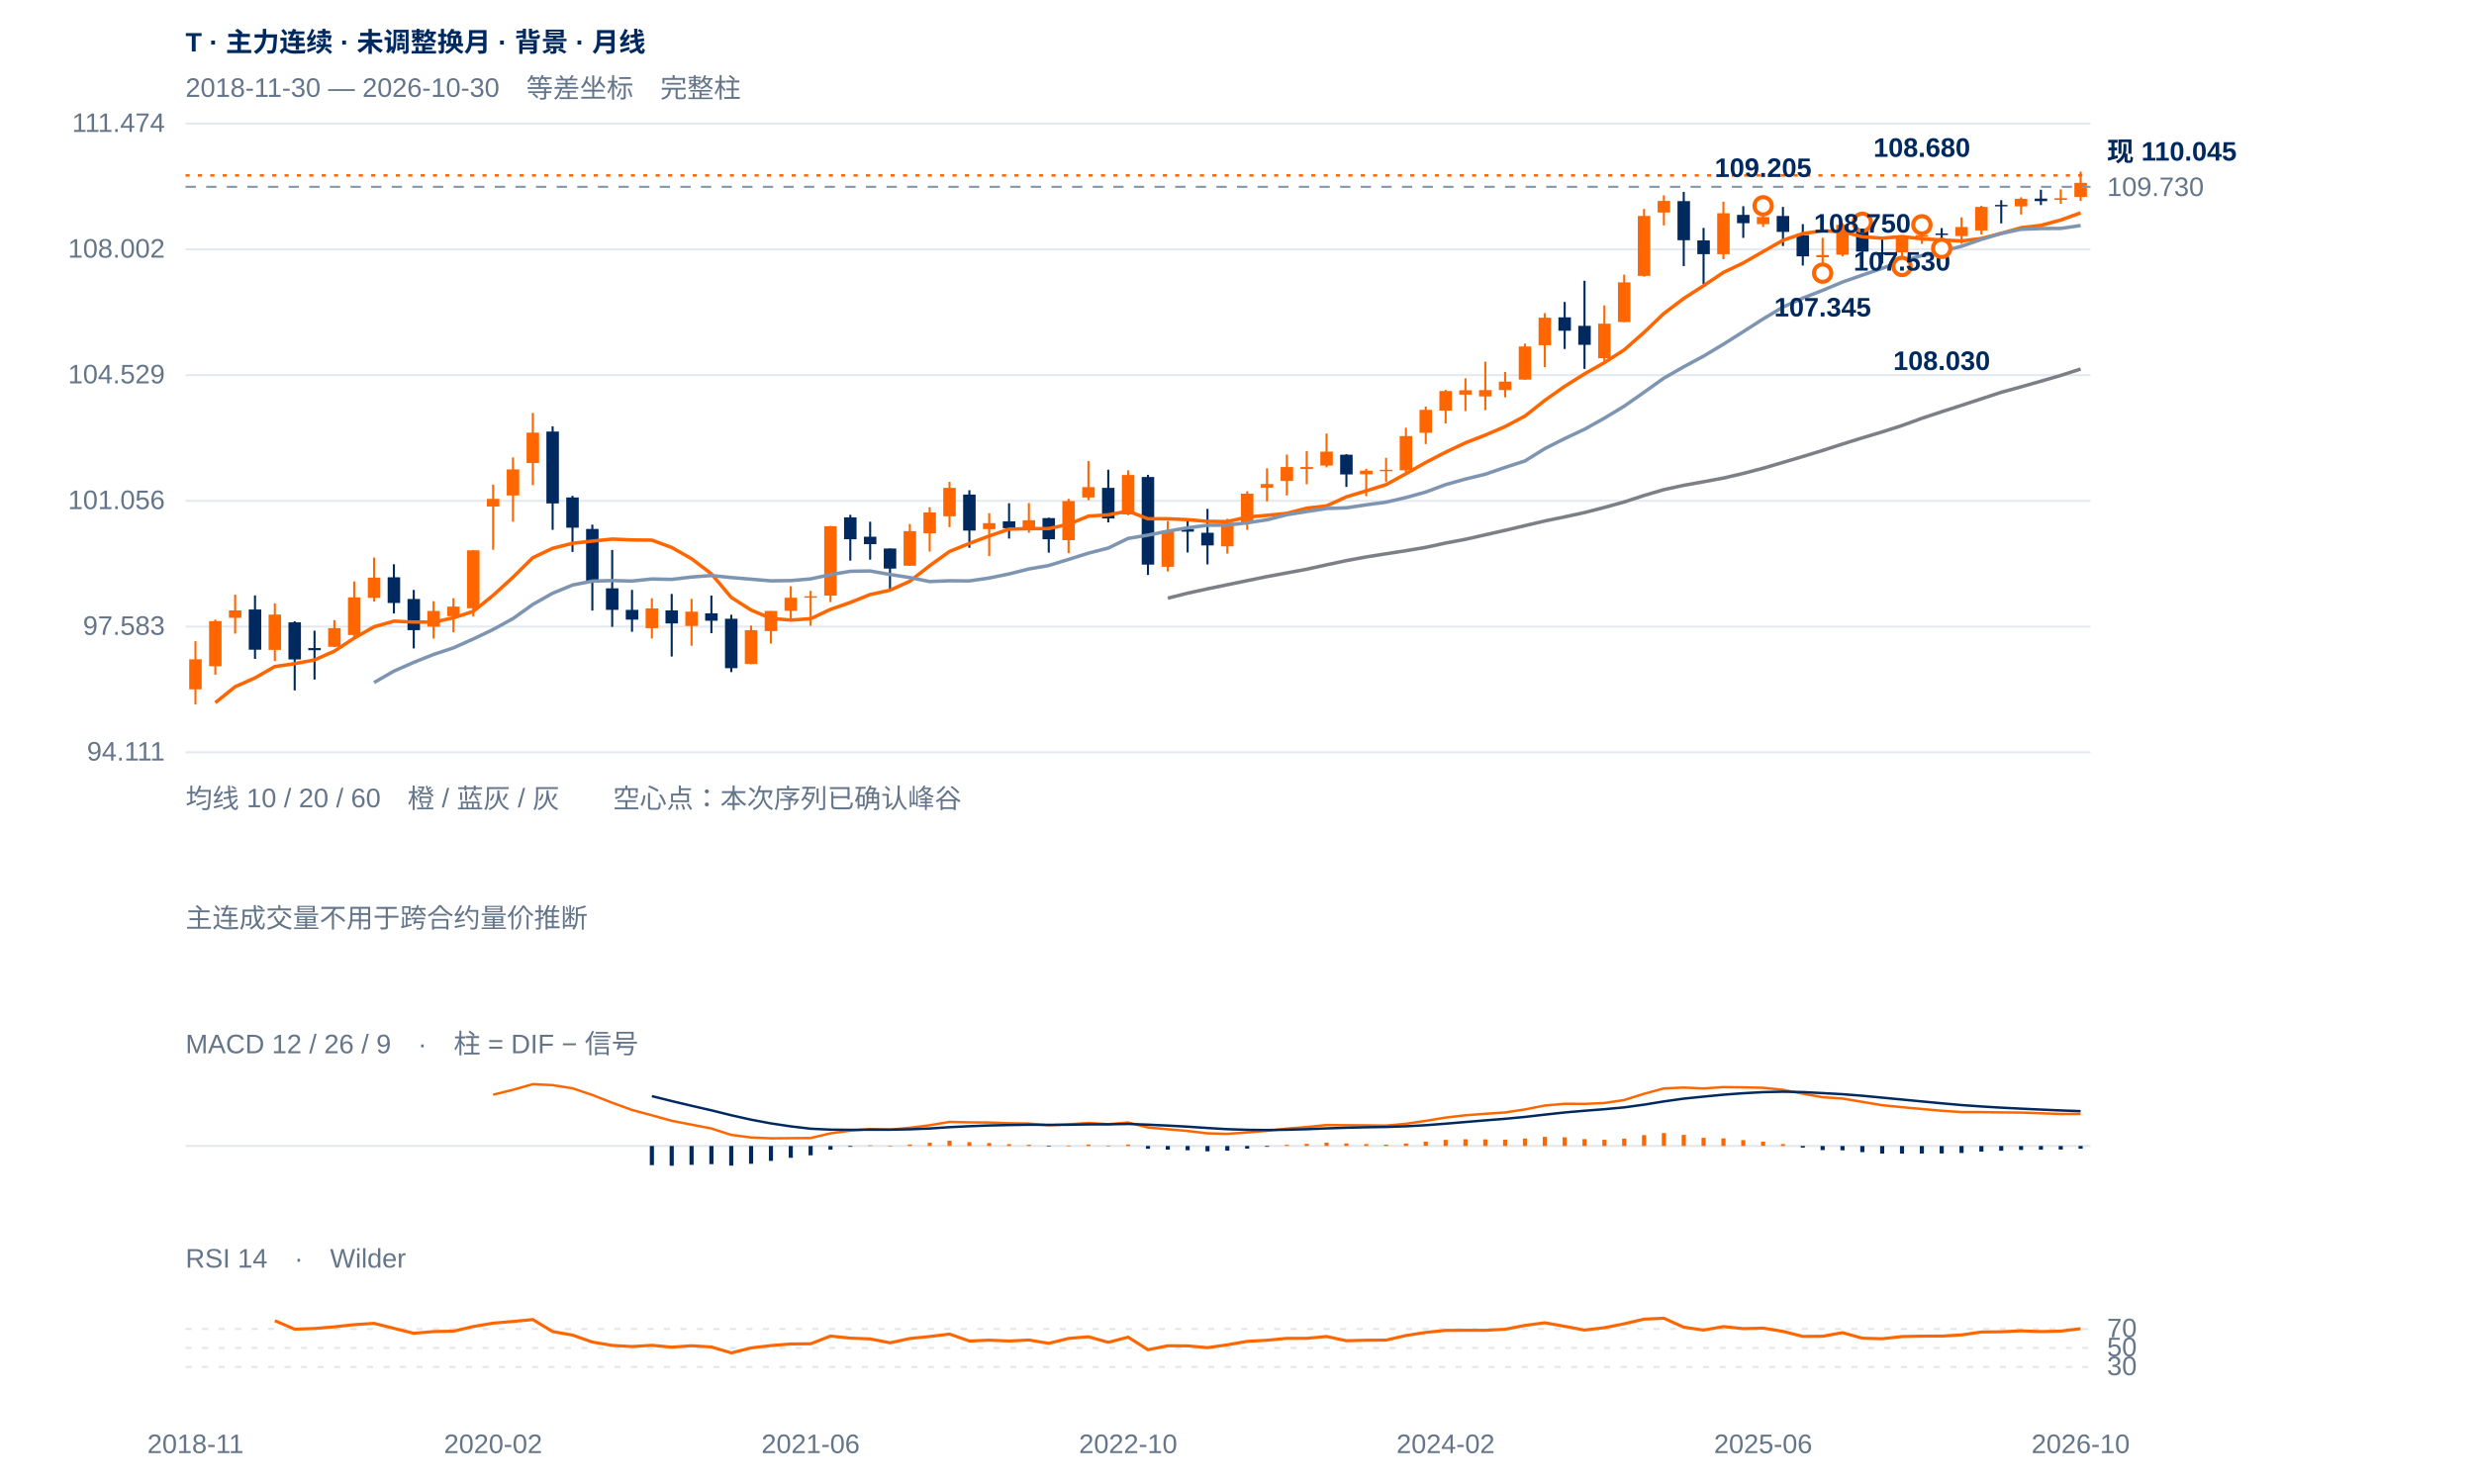
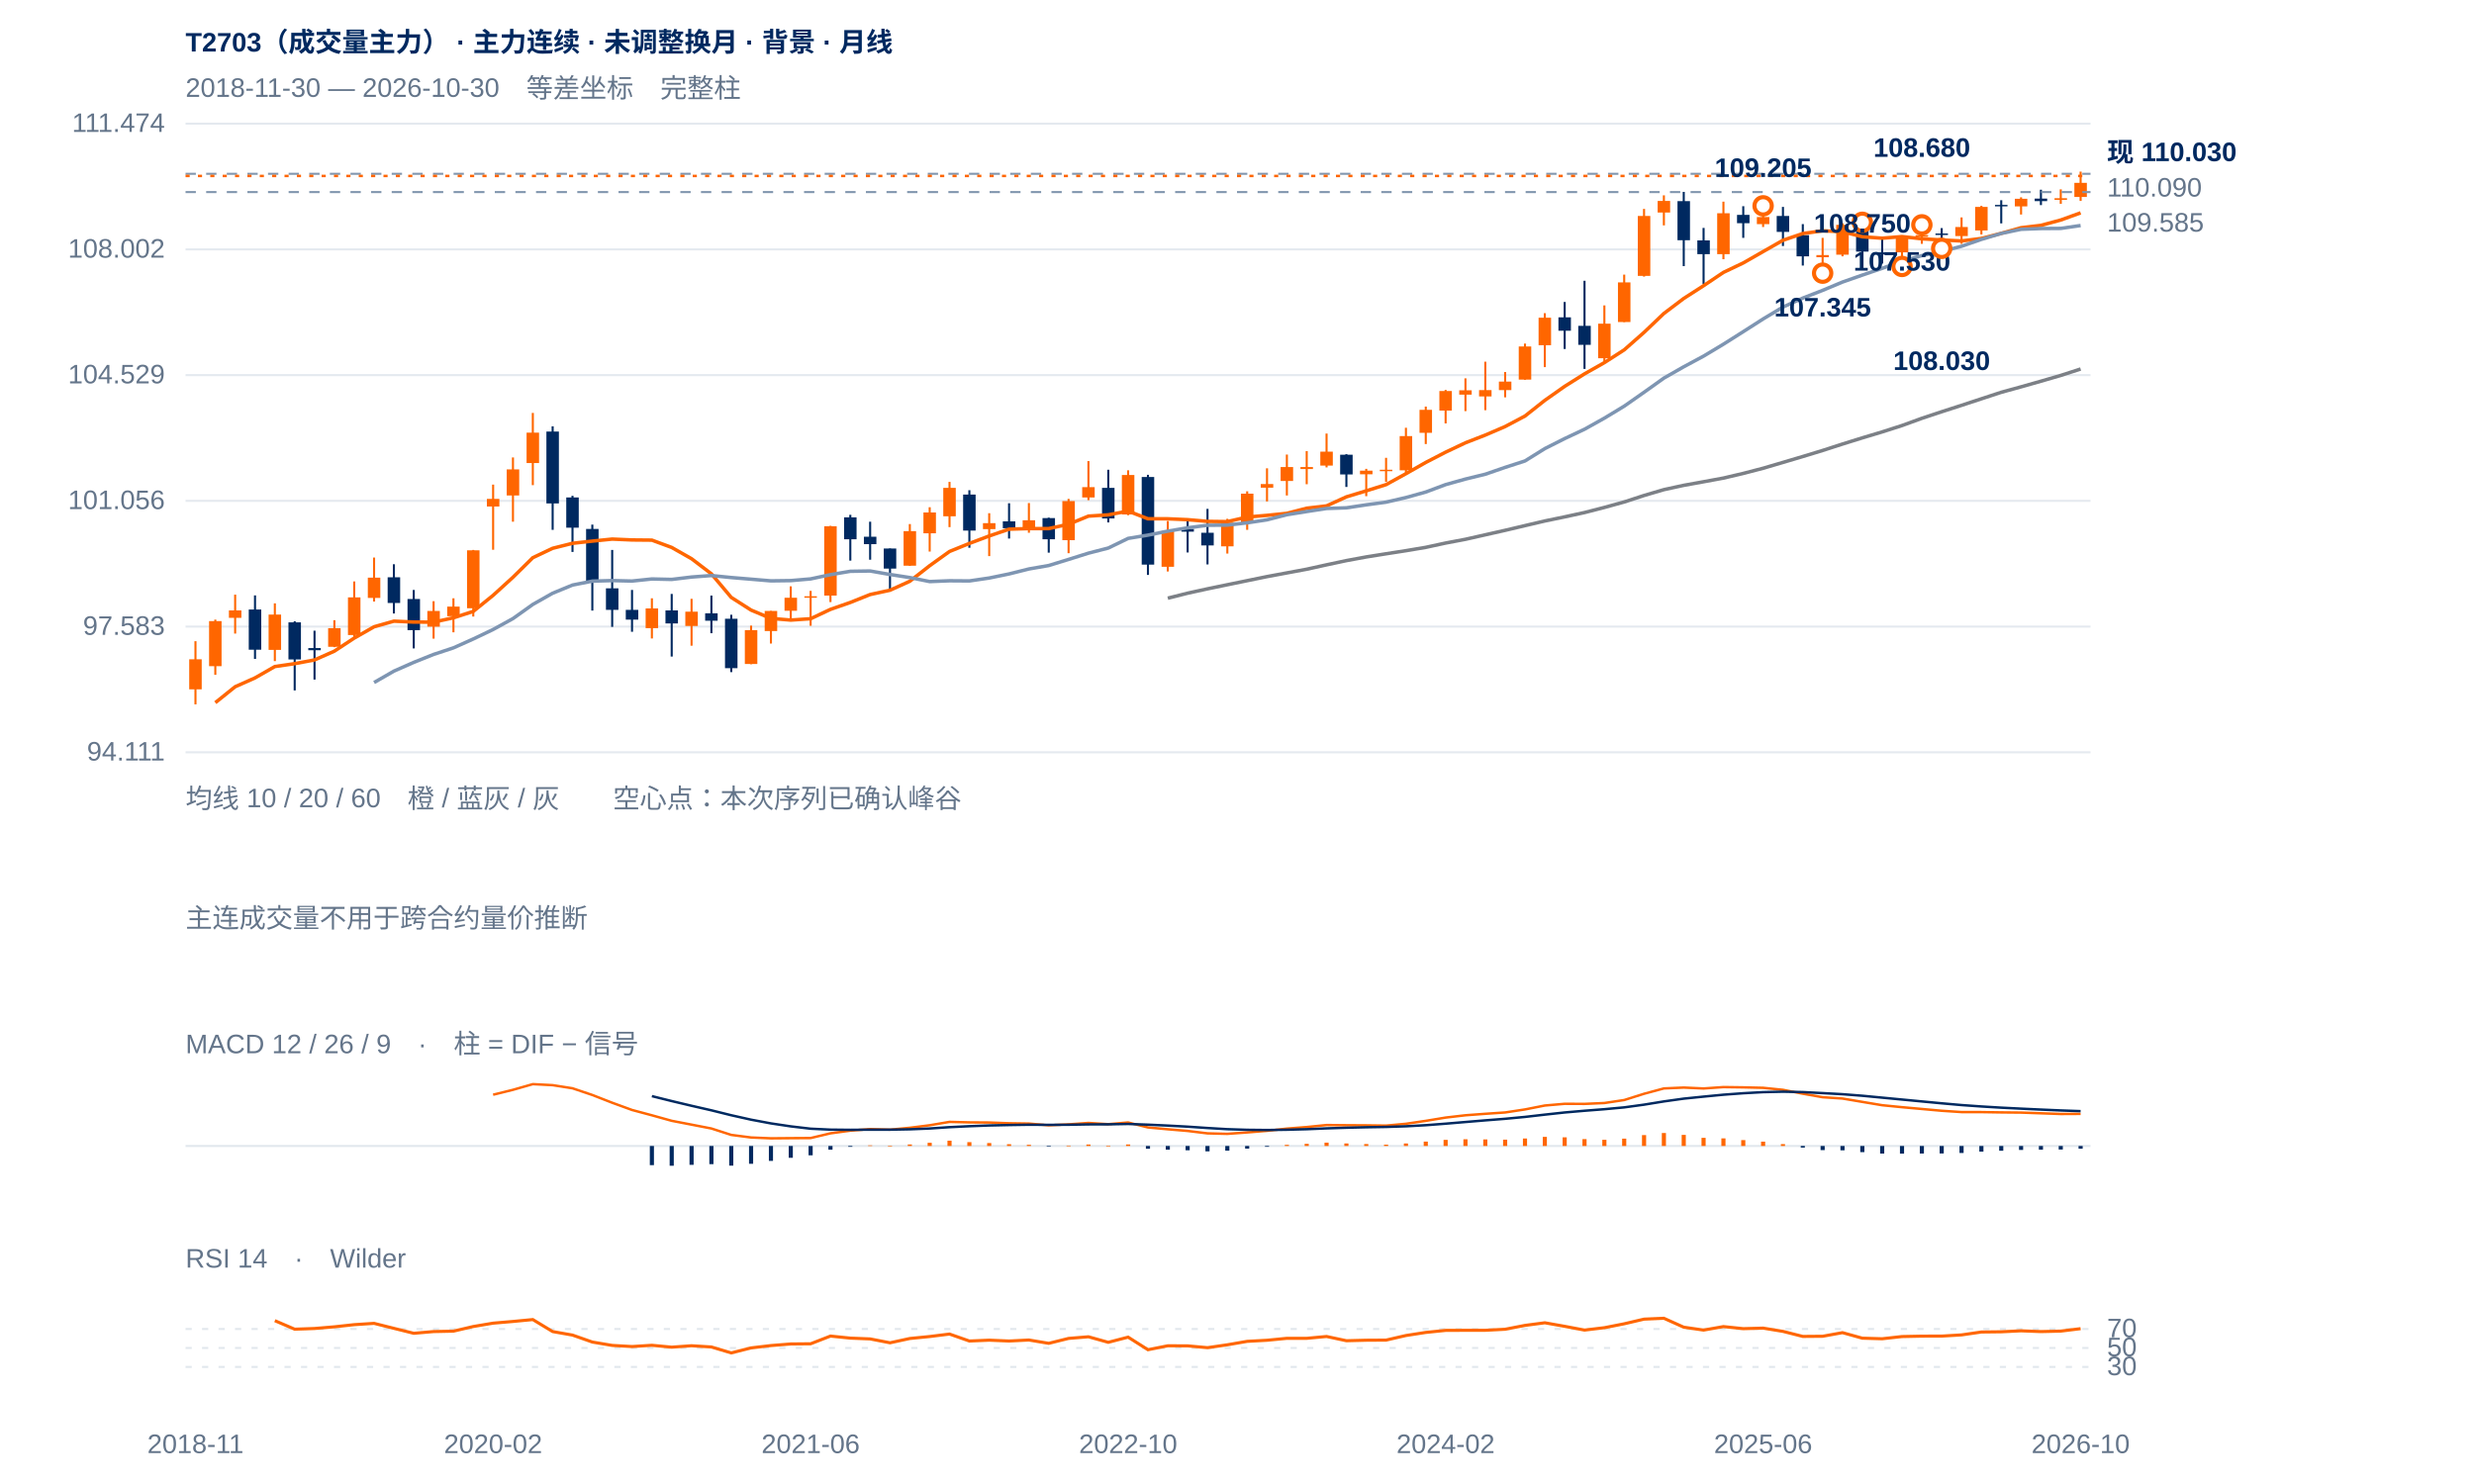
- <svg xmlns="http://www.w3.org/2000/svg" viewBox="0 0 1200 720" role="img" aria-label="T 月线 真实价格与结构">
+ <svg xmlns="http://www.w3.org/2000/svg" viewBox="0 0 1200 720" role="img" aria-label="T2703（成交量主力） 月线 真实价格与结构">
  <style>text{font:13px Microsoft YaHei,Arial,sans-serif;fill:#64758a}.b{font-weight:700;fill:#002960}</style>
  <rect width="100%" height="100%" fill="#fff" />
-   <text x="90.00" y="25.00" text-anchor="start" class="b">T · 主力连续 · 未调整换月 · 背景 · 月线</text>
+   <text x="90.00" y="25.00" text-anchor="start" class="b">T2703（成交量主力） · 主力连续 · 未调整换月 · 背景 · 月线</text>
  <text x="90.00" y="47.00" text-anchor="start">2018-11-30 — 2026-10-30　等差坐标　完整柱</text>
  <polyline points="90.00,365.00 1014.00,365.00" fill="none" stroke="#e4e9ef" stroke-width="1" />
  <text x="80.00" y="369.00" text-anchor="end">94.111</text>
  <polyline points="90.00,304.00 1014.00,304.00" fill="none" stroke="#e4e9ef" stroke-width="1" />
  <text x="80.00" y="308.00" text-anchor="end">97.583</text>
  <polyline points="90.00,243.00 1014.00,243.00" fill="none" stroke="#e4e9ef" stroke-width="1" />
  <text x="80.00" y="247.00" text-anchor="end">101.056</text>
  <polyline points="90.00,182.00 1014.00,182.00" fill="none" stroke="#e4e9ef" stroke-width="1" />
  <text x="80.00" y="186.00" text-anchor="end">104.529</text>
  <polyline points="90.00,121.00 1014.00,121.00" fill="none" stroke="#e4e9ef" stroke-width="1" />
  <text x="80.00" y="125.00" text-anchor="end">108.002</text>
  <polyline points="90.00,60.00 1014.00,60.00" fill="none" stroke="#e4e9ef" stroke-width="1" />
  <text x="80.00" y="64.00" text-anchor="end">111.474</text>
  <g>
    <path d="M94.81,311.09V341.74" stroke="#FF6600" />
    <rect x="91.78" y="319.87" width="6.06" height="14.58" fill="#FF6600" />
  </g>
  <g>
    <path d="M104.44,300.63V327.42" stroke="#FF6600" />
    <rect x="101.41" y="301.34" width="6.06" height="21.87" fill="#FF6600" />
  </g>
  <g>
    <path d="M114.06,288.51V307.40" stroke="#FF6600" />
    <rect x="111.03" y="296.16" width="6.06" height="3.60" fill="#FF6600" />
  </g>
  <g>
    <path d="M123.69,288.87V319.69" stroke="#002960" />
    <rect x="120.66" y="295.72" width="6.06" height="19.50" fill="#002960" />
  </g>
  <g>
    <path d="M133.31,292.73V320.75" stroke="#FF6600" />
    <rect x="130.28" y="298.18" width="6.06" height="17.13" fill="#FF6600" />
  </g>
  <g>
    <path d="M142.94,301.42V334.97" stroke="#002960" />
    <rect x="139.91" y="301.95" width="6.06" height="18.00" fill="#002960" />
  </g>
  <g>
    <path d="M152.56,305.99V329.71" stroke="#002960" />
    <rect x="149.53" y="314.42" width="6.06" height="1.05" fill="#002960" />
  </g>
  <g>
    <path d="M162.19,300.90V313.98" stroke="#FF6600" />
    <rect x="159.16" y="304.76" width="6.06" height="9.05" fill="#FF6600" />
  </g>
  <g>
    <path d="M171.81,282.10V308.98" stroke="#FF6600" />
    <rect x="168.78" y="289.83" width="6.06" height="18.27" fill="#FF6600" />
  </g>
  <g>
    <path d="M181.44,270.51V291.85" stroke="#FF6600" />
    <rect x="178.41" y="280.26" width="6.06" height="9.84" fill="#FF6600" />
  </g>
  <g>
    <path d="M191.06,273.76V297.65" stroke="#002960" />
    <rect x="188.03" y="280.08" width="6.06" height="12.47" fill="#002960" />
  </g>
  <g>
    <path d="M200.69,286.23V314.60" stroke="#002960" />
    <rect x="197.66" y="290.62" width="6.06" height="15.11" fill="#002960" />
  </g>
  <g>
    <path d="M210.31,291.68V309.86" stroke="#FF6600" />
    <rect x="207.28" y="296.42" width="6.06" height="7.64" fill="#FF6600" />
  </g>
  <g>
    <path d="M219.94,290.27V306.78" stroke="#FF6600" />
    <rect x="216.91" y="294.31" width="6.06" height="4.65" fill="#FF6600" />
  </g>
  <g>
    <path d="M229.56,266.82V299.14" stroke="#FF6600" />
    <rect x="226.53" y="267.00" width="6.06" height="28.10" fill="#FF6600" />
  </g>
  <g>
    <path d="M239.19,235.12V266.73" stroke="#FF6600" />
    <rect x="236.16" y="242.05" width="6.06" height="3.69" fill="#FF6600" />
  </g>
  <g>
    <path d="M248.81,221.94V253.12" stroke="#FF6600" />
    <rect x="245.78" y="227.74" width="6.06" height="12.65" fill="#FF6600" />
  </g>
  <g>
    <path d="M258.44,200.34V235.38" stroke="#FF6600" />
    <rect x="255.41" y="209.91" width="6.06" height="14.75" fill="#FF6600" />
  </g>
  <g>
    <path d="M268.06,206.84V257.07" stroke="#002960" />
    <rect x="265.03" y="209.38" width="6.06" height="34.87" fill="#002960" />
  </g>
  <g>
    <path d="M277.69,240.56V267.79" stroke="#002960" />
    <rect x="274.66" y="241.35" width="6.06" height="14.67" fill="#002960" />
  </g>
  <g>
    <path d="M287.31,254.53V296.24" stroke="#002960" />
    <rect x="284.28" y="256.63" width="6.06" height="25.29" fill="#002960" />
  </g>
  <g>
    <path d="M296.94,266.82V304.15" stroke="#002960" />
    <rect x="293.91" y="285.44" width="6.06" height="10.45" fill="#002960" />
  </g>
  <g>
    <path d="M306.56,286.23V306.52" stroke="#002960" />
    <rect x="303.53" y="295.89" width="6.06" height="4.74" fill="#002960" />
  </g>
  <g>
    <path d="M316.19,290.27V309.77" stroke="#FF6600" />
    <rect x="313.16" y="295.19" width="6.06" height="9.57" fill="#FF6600" />
  </g>
  <g>
    <path d="M325.81,288.16V318.55" stroke="#002960" />
    <rect x="322.78" y="296.16" width="6.06" height="6.32" fill="#002960" />
  </g>
  <g>
    <path d="M335.44,290.53V313.28" stroke="#FF6600" />
    <rect x="332.41" y="296.77" width="6.06" height="6.94" fill="#FF6600" />
  </g>
  <g>
    <path d="M345.06,288.95V307.22" stroke="#002960" />
    <rect x="342.03" y="297.56" width="6.06" height="3.60" fill="#002960" />
  </g>
  <g>
    <path d="M354.69,298.26V326.10" stroke="#002960" />
    <rect x="351.66" y="300.20" width="6.06" height="23.98" fill="#002960" />
  </g>
  <g>
    <path d="M364.31,303.53V322.24" stroke="#FF6600" />
    <rect x="361.28" y="305.73" width="6.06" height="16.42" fill="#FF6600" />
  </g>
  <g>
    <path d="M373.94,296.42V312.23" stroke="#FF6600" />
    <rect x="370.91" y="296.42" width="6.06" height="9.75" fill="#FF6600" />
  </g>
  <g>
    <path d="M383.56,284.47V301.07" stroke="#FF6600" />
    <rect x="380.53" y="290.01" width="6.06" height="6.32" fill="#FF6600" />
  </g>
  <g>
    <path d="M393.19,286.67V303.62" stroke="#FF6600" />
    <rect x="390.16" y="289.30" width="6.06" height="0.70" fill="#FF6600" />
  </g>
  <g>
    <path d="M402.81,255.14V292.12" stroke="#FF6600" />
    <rect x="399.78" y="255.32" width="6.06" height="33.64" fill="#FF6600" />
  </g>
  <g>
    <path d="M412.44,249.78V272.00" stroke="#002960" />
    <rect x="409.41" y="251.01" width="6.06" height="10.63" fill="#002960" />
  </g>
  <g>
    <path d="M422.06,253.12V271.56" stroke="#002960" />
    <rect x="419.03" y="260.41" width="6.06" height="3.60" fill="#002960" />
  </g>
  <g>
    <path d="M431.69,266.12V285.70" stroke="#002960" />
    <rect x="428.66" y="266.12" width="6.06" height="9.75" fill="#002960" />
  </g>
  <g>
    <path d="M441.31,254.26V274.55" stroke="#FF6600" />
    <rect x="438.28" y="257.69" width="6.06" height="16.77" fill="#FF6600" />
  </g>
  <g>
    <path d="M450.94,246.09V267.61" stroke="#FF6600" />
    <rect x="447.91" y="248.64" width="6.06" height="10.10" fill="#FF6600" />
  </g>
  <g>
    <path d="M460.56,233.80V255.75" stroke="#FF6600" />
    <rect x="457.53" y="236.70" width="6.06" height="13.79" fill="#FF6600" />
  </g>
  <g>
    <path d="M470.19,237.84V265.77" stroke="#002960" />
    <rect x="467.16" y="239.95" width="6.06" height="17.48" fill="#002960" />
  </g>
  <g>
    <path d="M479.81,248.99V269.81" stroke="#FF6600" />
    <rect x="476.78" y="253.82" width="6.06" height="2.90" fill="#FF6600" />
  </g>
  <g>
    <path d="M489.44,244.16V261.29" stroke="#002960" />
    <rect x="486.41" y="252.94" width="6.06" height="3.34" fill="#002960" />
  </g>
  <g>
    <path d="M499.06,244.07V258.48" stroke="#FF6600" />
    <rect x="496.03" y="252.42" width="6.06" height="4.57" fill="#FF6600" />
  </g>
  <g>
    <path d="M508.69,251.19V268.14" stroke="#002960" />
    <rect x="505.66" y="251.36" width="6.06" height="10.28" fill="#002960" />
  </g>
  <g>
    <path d="M518.31,242.05V268.40" stroke="#FF6600" />
    <rect x="515.28" y="243.11" width="6.06" height="18.97" fill="#FF6600" />
  </g>
  <g>
    <path d="M527.94,223.70V242.67" stroke="#FF6600" />
    <rect x="524.91" y="236.35" width="6.06" height="5.01" fill="#FF6600" />
  </g>
  <g>
    <path d="M537.56,227.91V253.47" stroke="#002960" />
    <rect x="534.53" y="236.70" width="6.06" height="14.84" fill="#002960" />
  </g>
  <g>
    <path d="M547.19,228.18V249.96" stroke="#FF6600" />
    <rect x="544.16" y="230.46" width="6.06" height="19.15" fill="#FF6600" />
  </g>
  <g>
    <path d="M556.81,230.37V278.94" stroke="#002960" />
    <rect x="553.78" y="231.43" width="6.06" height="42.51" fill="#002960" />
  </g>
  <g>
    <path d="M566.44,252.77V277.27" stroke="#FF6600" />
    <rect x="563.41" y="257.60" width="6.06" height="17.39" fill="#FF6600" />
  </g>
  <g>
    <path d="M576.06,251.98V268.05" stroke="#002960" />
    <rect x="573.03" y="256.63" width="6.06" height="1.32" fill="#002960" />
  </g>
  <g>
    <path d="M585.69,246.88V273.85" stroke="#002960" />
    <rect x="582.66" y="258.48" width="6.06" height="6.15" fill="#002960" />
  </g>
  <g>
    <path d="M595.31,251.71V268.58" stroke="#FF6600" />
    <rect x="592.28" y="253.56" width="6.06" height="11.51" fill="#FF6600" />
  </g>
  <g>
    <path d="M604.94,238.37V257.07" stroke="#FF6600" />
    <rect x="601.91" y="239.51" width="6.06" height="14.23" fill="#FF6600" />
  </g>
  <g>
    <path d="M614.56,227.21V243.28" stroke="#FF6600" />
    <rect x="611.53" y="234.85" width="6.06" height="1.76" fill="#FF6600" />
  </g>
  <g>
    <path d="M624.19,220.54V240.39" stroke="#FF6600" />
    <rect x="621.16" y="226.60" width="6.06" height="6.76" fill="#FF6600" />
  </g>
  <g>
    <path d="M633.81,218.87V234.94" stroke="#FF6600" />
    <rect x="630.78" y="226.60" width="6.06" height="0.97" fill="#FF6600" />
  </g>
  <g>
    <path d="M643.44,210.35V226.77" stroke="#FF6600" />
    <rect x="640.41" y="219.13" width="6.06" height="6.76" fill="#FF6600" />
  </g>
  <g>
    <path d="M653.06,220.36V236.26" stroke="#002960" />
    <rect x="650.03" y="220.62" width="6.06" height="9.57" fill="#002960" />
  </g>
  <g>
    <path d="M662.69,227.47V240.74" stroke="#FF6600" />
    <rect x="659.66" y="228.35" width="6.06" height="1.76" fill="#FF6600" />
  </g>
  <g>
    <path d="M672.31,222.12V233.80" stroke="#FF6600" />
    <rect x="669.28" y="227.91" width="6.06" height="0.70" fill="#FF6600" />
  </g>
  <g>
    <path d="M681.94,207.54V229.41" stroke="#FF6600" />
    <rect x="678.91" y="211.58" width="6.06" height="16.60" fill="#FF6600" />
  </g>
  <g>
    <path d="M691.56,197.26V215.44" stroke="#FF6600" />
    <rect x="688.53" y="198.84" width="6.06" height="11.15" fill="#FF6600" />
  </g>
  <g>
    <path d="M701.19,189.18V205.43" stroke="#FF6600" />
    <rect x="698.16" y="189.71" width="6.06" height="9.49" fill="#FF6600" />
  </g>
  <g>
    <path d="M710.81,183.56V199.46" stroke="#FF6600" />
    <rect x="707.78" y="189.36" width="6.06" height="2.11" fill="#FF6600" />
  </g>
  <g>
    <path d="M720.44,175.48V199.02" stroke="#FF6600" />
    <rect x="717.41" y="189.27" width="6.06" height="3.07" fill="#FF6600" />
  </g>
  <g>
    <path d="M730.06,180.49V192.78" stroke="#FF6600" />
    <rect x="727.03" y="185.14" width="6.06" height="4.13" fill="#FF6600" />
  </g>
  <g>
    <path d="M739.69,166.70V184.26" stroke="#FF6600" />
    <rect x="736.66" y="168.10" width="6.06" height="16.07" fill="#FF6600" />
  </g>
  <g>
    <path d="M749.31,151.94V178.12" stroke="#FF6600" />
    <rect x="746.28" y="154.14" width="6.06" height="13.35" fill="#FF6600" />
  </g>
  <g>
    <path d="M758.94,146.50V169.33" stroke="#002960" />
    <rect x="755.91" y="153.96" width="6.06" height="6.50" fill="#002960" />
  </g>
  <g>
    <path d="M768.56,136.22V178.99" stroke="#002960" />
    <rect x="765.53" y="158.09" width="6.06" height="9.22" fill="#002960" />
  </g>
  <g>
    <path d="M778.19,148.17V175.31" stroke="#FF6600" />
    <rect x="775.16" y="157.04" width="6.06" height="16.77" fill="#FF6600" />
  </g>
  <g>
    <path d="M787.81,133.24V156.25" stroke="#FF6600" />
    <rect x="784.78" y="137.01" width="6.06" height="19.23" fill="#FF6600" />
  </g>
  <g>
    <path d="M797.44,101.36V134.20" stroke="#FF6600" />
    <rect x="794.41" y="104.78" width="6.06" height="29.07" fill="#FF6600" />
  </g>
  <g>
    <path d="M807.06,94.77V109.35" stroke="#FF6600" />
    <rect x="804.03" y="97.49" width="6.06" height="5.62" fill="#FF6600" />
  </g>
  <g>
    <path d="M816.69,93.10V129.11" stroke="#002960" />
    <rect x="813.66" y="97.58" width="6.06" height="18.97" fill="#002960" />
  </g>
  <g>
    <path d="M826.31,110.58V137.80" stroke="#002960" />
    <rect x="823.28" y="116.64" width="6.06" height="6.67" fill="#002960" />
  </g>
  <g>
    <path d="M835.94,97.84V125.77" stroke="#FF6600" />
    <rect x="832.91" y="103.46" width="6.06" height="19.85" fill="#FF6600" />
  </g>
  <g>
    <path d="M845.56,100.04V115.41" stroke="#002960" />
    <rect x="842.53" y="104.25" width="6.06" height="4.04" fill="#002960" />
  </g>
  <g>
    <path d="M855.19,99.86V110.14" stroke="#FF6600" />
    <rect x="852.16" y="105.31" width="6.06" height="3.43" fill="#FF6600" />
  </g>
  <g>
    <path d="M864.81,100.39V119.36" stroke="#002960" />
    <rect x="861.78" y="104.78" width="6.06" height="7.73" fill="#002960" />
  </g>
  <g>
    <path d="M874.44,108.73V128.84" stroke="#002960" />
    <rect x="871.41" y="114.09" width="6.06" height="10.28" fill="#002960" />
  </g>
  <g>
    <path d="M884.06,115.41V132.53" stroke="#FF6600" />
    <rect x="881.03" y="123.75" width="6.06" height="1.05" fill="#FF6600" />
  </g>
  <g>
    <path d="M893.69,108.29V124.37" stroke="#FF6600" />
    <rect x="890.66" y="109.08" width="6.06" height="14.49" fill="#FF6600" />
  </g>
  <g>
    <path d="M903.31,107.85V123.66" stroke="#002960" />
    <rect x="900.28" y="109.61" width="6.06" height="12.47" fill="#002960" />
  </g>
  <g>
    <path d="M912.94,115.23V127.88" stroke="#002960" />
    <rect x="909.91" y="122.43" width="6.06" height="1.05" fill="#002960" />
  </g>
  <g>
    <path d="M922.56,114.97V129.28" stroke="#FF6600" />
    <rect x="919.53" y="115.58" width="6.06" height="6.85" fill="#FF6600" />
  </g>
  <g>
    <path d="M932.19,109.08V118.31" stroke="#FF6600" />
    <rect x="929.16" y="114.09" width="6.06" height="0.79" fill="#FF6600" />
  </g>
  <g>
    <path d="M941.81,110.66V120.50" stroke="#002960" />
    <rect x="938.78" y="113.30" width="6.06" height="0.70" fill="#002960" />
  </g>
  <g>
    <path d="M951.44,105.48V118.31" stroke="#FF6600" />
    <rect x="948.41" y="110.14" width="6.06" height="4.39" fill="#FF6600" />
  </g>
  <g>
    <path d="M961.06,99.86V113.74" stroke="#FF6600" />
    <rect x="958.03" y="100.39" width="6.06" height="11.42" fill="#FF6600" />
  </g>
  <g>
    <path d="M970.69,97.14V108.38" stroke="#002960" />
    <rect x="967.66" y="99.42" width="6.06" height="0.70" fill="#002960" />
  </g>
  <g>
    <path d="M980.31,95.73V104.08" stroke="#FF6600" />
    <rect x="977.28" y="96.44" width="6.06" height="3.69" fill="#FF6600" />
  </g>
  <g>
    <path d="M989.94,92.05V99.51" stroke="#002960" />
    <rect x="986.91" y="96.35" width="6.06" height="1.23" fill="#002960" />
  </g>
  <g>
    <path d="M999.56,91.87V98.90" stroke="#FF6600" />
    <rect x="996.53" y="96.17" width="6.06" height="0.79" fill="#FF6600" />
  </g>
  <g>
    <path d="M1009.19,83.26V97.49" stroke="#FF6600" />
    <rect x="1006.16" y="88.71" width="6.06" height="6.85" fill="#FF6600" />
  </g>
  <polyline points="104.44,340.91 114.06,333.19 123.69,328.90 133.31,323.39 142.94,321.99 152.56,320.18 162.19,315.92 171.81,309.59 181.44,304.10 191.06,301.37 200.69,301.81 210.31,301.84 219.94,299.75 229.56,296.63 239.19,288.84 248.81,280.07 258.44,270.58 268.06,266.02 277.69,263.60 287.31,262.53 296.94,261.55 306.56,261.97 316.19,262.06 325.81,265.61 335.44,271.08 345.06,278.42 354.69,289.85 364.31,296.00 373.94,300.04 383.56,300.85 393.19,300.19 402.81,295.65 412.44,292.30 422.06,288.45 431.69,286.36 441.31,282.01 450.94,274.46 460.56,267.56 470.19,263.66 479.81,260.04 489.44,256.74 499.06,256.45 508.69,256.45 518.31,254.36 527.94,250.41 537.56,249.79 547.19,247.97 556.81,251.70 566.44,251.71 576.06,252.13 585.69,252.96 595.31,253.08 604.94,250.86 614.56,250.04 624.19,249.06 633.81,246.57 643.44,245.44 653.06,241.06 662.69,238.14 672.31,235.13 681.94,229.83 691.56,224.36 701.19,219.38 710.81,214.83 720.44,211.09 730.06,206.95 739.69,201.85 749.31,194.24 758.94,187.45 768.56,181.39 778.19,175.94 787.81,169.75 797.44,161.26 807.06,152.08 816.69,144.80 826.31,138.62 835.94,132.16 845.56,127.57 855.19,122.06 864.81,116.58 874.44,113.31 884.06,111.98 893.69,112.41 903.31,114.87 912.94,115.57 922.56,114.79 932.19,115.86 941.81,116.43 951.44,116.91 961.06,115.70 970.69,113.22 980.31,110.49 989.94,109.34 999.56,106.75 1009.19,103.27" fill="none" stroke="#FF6600" stroke-width="1.7" />
  <polyline points="181.44,331.14 191.06,325.61 200.69,321.36 210.31,317.51 219.94,314.32 229.56,310.01 239.19,305.41 248.81,300.12 258.44,293.25 268.06,287.81 277.69,283.85 287.31,281.95 296.94,281.68 306.56,281.91 316.19,280.90 325.81,281.12 335.44,279.96 345.06,279.24 354.69,280.21 364.31,281.01 373.94,281.82 383.56,281.69 393.19,280.87 402.81,278.81 412.44,277.18 422.06,277.03 431.69,278.72 441.31,280.22 450.94,282.16 460.56,281.78 470.19,281.85 479.81,280.44 489.44,278.46 499.06,276.05 508.69,274.37 518.31,271.41 527.94,268.38 537.56,265.90 547.19,261.22 556.81,259.63 566.44,257.69 576.06,256.08 585.69,254.85 595.31,254.76 604.94,253.66 614.56,252.20 624.19,249.73 633.81,248.18 643.44,246.70 653.06,246.38 662.69,244.93 672.31,243.63 681.94,241.40 691.56,238.72 701.19,235.12 710.81,232.43 720.44,230.08 730.06,226.76 739.69,223.64 749.31,217.65 758.94,212.79 768.56,208.26 778.19,202.88 787.81,197.06 797.44,190.32 807.06,183.45 816.69,177.95 826.31,172.78 835.94,167.00 845.56,160.91 855.19,154.75 864.81,148.98 874.44,144.62 884.06,140.87 893.69,136.84 903.31,133.47 912.94,130.18 922.56,126.71 932.19,124.01 941.81,122.00 951.44,119.48 961.06,116.14 970.69,113.26 980.31,111.24 989.94,110.88 999.56,110.81 1009.19,109.42" fill="none" stroke="#7e95b2" stroke-width="1.7" />
  <polyline points="566.44,290.22 576.06,287.80 585.69,285.69 595.31,283.70 604.94,281.72 614.56,279.75 624.19,277.96 633.81,276.17 643.44,274.04 653.06,271.99 662.69,270.21 672.31,268.68 681.94,267.18 691.56,265.56 701.19,263.47 710.81,261.65 720.44,259.47 730.06,257.30 739.69,255.02 749.31,252.76 758.94,250.77 768.56,248.68 778.19,246.20 787.81,243.54 797.44,240.39 807.06,237.56 816.69,235.47 826.31,233.73 835.94,231.95 845.56,229.69 855.19,227.18 864.81,224.35 874.44,221.49 884.06,218.55 893.69,215.44 903.31,212.44 912.94,209.55 922.56,206.46 932.19,202.95 941.81,199.76 951.44,196.65 961.06,193.49 970.69,190.33 980.31,187.68 989.94,184.95 999.56,182.15 1009.19,179.03" fill="none" stroke="#7c8086" stroke-width="1.7" />
-   <polyline points="90.00,90.64 1014.00,90.64" fill="none" stroke="#8196ae" stroke-width="1" stroke-dasharray="5 5" />
-   <text x="1022.00" y="95.11" text-anchor="start">109.730</text>
-   <polyline points="90.00,85.11 1014.00,85.11" fill="none" stroke="#FF6600" stroke-width="1.2" stroke-dasharray="2 4" />
-   <text x="1022.00" y="78.11" text-anchor="start" class="b">现 110.045</text>
+   <polyline points="90.00,93.19 1014.00,93.19" fill="none" stroke="#8196ae" stroke-width="1" stroke-dasharray="5 5" />
+   <text x="1022.00" y="112.37" text-anchor="start">109.585</text>
+   <polyline points="90.00,84.32 1014.00,84.32" fill="none" stroke="#8196ae" stroke-width="1" stroke-dasharray="5 5" />
+   <text x="1022.00" y="95.37" text-anchor="start">110.090</text>
+   <polyline points="90.00,85.37 1014.00,85.37" fill="none" stroke="#FF6600" stroke-width="1.2" stroke-dasharray="2 4" />
+   <text x="1022.00" y="78.37" text-anchor="start" class="b">现 110.030</text>
  <text x="90.00" y="392.00" text-anchor="start">均线 10 / 20 / 60　橙 / 蓝灰 / 灰　　空心点：本次序列已确认峰谷</text>
  <text x="90.00" y="450.00" text-anchor="start">主连成交量不用于跨合约量价推断</text>
  <text x="90.00" y="511.00" text-anchor="start">MACD 12 / 26 / 9　·　柱 = DIF − 信号</text>
  <polyline points="90.00,556.00 1014.00,556.00" fill="none" stroke="#e1e7ed" stroke-width="1" />
  <rect x="315.19" y="556.00" width="2" height="9.30" fill="#002960" />
  <rect x="324.81" y="556.00" width="2" height="9.59" fill="#002960" />
  <rect x="334.44" y="556.00" width="2" height="9.15" fill="#002960" />
  <rect x="344.06" y="556.00" width="2" height="8.82" fill="#002960" />
  <rect x="353.69" y="556.00" width="2" height="9.54" fill="#002960" />
  <rect x="363.31" y="556.00" width="2" height="8.64" fill="#002960" />
  <rect x="372.94" y="556.00" width="2" height="7.23" fill="#002960" />
  <rect x="382.56" y="556.00" width="2" height="5.73" fill="#002960" />
  <rect x="392.19" y="556.00" width="2" height="4.53" fill="#002960" />
  <rect x="401.81" y="556.00" width="2" height="1.80" fill="#002960" />
  <rect x="411.44" y="556.00" width="2" height="0.40" fill="#002960" />
  <rect x="421.06" y="555.70" width="2" height="0.30" fill="#FF6600" />
  <rect x="430.69" y="555.99" width="2" height="0.30" fill="#FF6600" />
  <rect x="440.31" y="555.26" width="2" height="0.74" fill="#FF6600" />
  <rect x="449.94" y="554.44" width="2" height="1.56" fill="#FF6600" />
  <rect x="459.56" y="553.43" width="2" height="2.57" fill="#FF6600" />
  <rect x="469.19" y="554.14" width="2" height="1.86" fill="#FF6600" />
  <rect x="478.81" y="554.57" width="2" height="1.43" fill="#FF6600" />
  <rect x="488.44" y="555.14" width="2" height="0.86" fill="#FF6600" />
  <rect x="498.06" y="555.43" width="2" height="0.57" fill="#FF6600" />
  <rect x="507.69" y="556.00" width="2" height="0.30" fill="#002960" />
  <rect x="517.31" y="555.81" width="2" height="0.30" fill="#FF6600" />
  <rect x="526.94" y="555.29" width="2" height="0.71" fill="#FF6600" />
  <rect x="536.56" y="555.92" width="2" height="0.30" fill="#FF6600" />
  <rect x="546.19" y="555.27" width="2" height="0.73" fill="#FF6600" />
  <rect x="555.81" y="556.00" width="2" height="1.35" fill="#002960" />
  <rect x="565.44" y="556.00" width="2" height="1.79" fill="#002960" />
  <rect x="575.06" y="556.00" width="2" height="2.08" fill="#002960" />
  <rect x="584.69" y="556.00" width="2" height="2.60" fill="#002960" />
  <rect x="594.31" y="556.00" width="2" height="2.27" fill="#002960" />
  <rect x="603.94" y="556.00" width="2" height="1.27" fill="#002960" />
  <rect x="613.56" y="556.00" width="2" height="0.39" fill="#002960" />
  <rect x="623.19" y="555.45" width="2" height="0.55" fill="#FF6600" />
  <rect x="632.81" y="554.96" width="2" height="1.04" fill="#FF6600" />
  <rect x="642.44" y="554.38" width="2" height="1.62" fill="#FF6600" />
  <rect x="652.06" y="554.77" width="2" height="1.23" fill="#FF6600" />
  <rect x="661.69" y="555.07" width="2" height="0.93" fill="#FF6600" />
  <rect x="671.31" y="555.36" width="2" height="0.64" fill="#FF6600" />
  <rect x="680.94" y="554.78" width="2" height="1.22" fill="#FF6600" />
  <rect x="690.56" y="553.88" width="2" height="2.12" fill="#FF6600" />
  <rect x="700.19" y="553.03" width="2" height="2.97" fill="#FF6600" />
  <rect x="709.81" y="552.74" width="2" height="3.26" fill="#FF6600" />
  <rect x="719.44" y="552.82" width="2" height="3.18" fill="#FF6600" />
  <rect x="729.06" y="552.93" width="2" height="3.07" fill="#FF6600" />
  <rect x="738.69" y="552.37" width="2" height="3.63" fill="#FF6600" />
  <rect x="748.31" y="551.58" width="2" height="4.42" fill="#FF6600" />
  <rect x="757.94" y="551.80" width="2" height="4.20" fill="#FF6600" />
  <rect x="767.56" y="552.67" width="2" height="3.33" fill="#FF6600" />
  <rect x="777.19" y="553.00" width="2" height="3.00" fill="#FF6600" />
  <rect x="786.81" y="552.44" width="2" height="3.56" fill="#FF6600" />
  <rect x="796.44" y="550.72" width="2" height="5.28" fill="#FF6600" />
  <rect x="806.06" y="549.71" width="2" height="6.29" fill="#FF6600" />
  <rect x="815.69" y="550.62" width="2" height="5.38" fill="#FF6600" />
  <rect x="825.31" y="552.05" width="2" height="3.95" fill="#FF6600" />
  <rect x="834.94" y="552.31" width="2" height="3.69" fill="#FF6600" />
  <rect x="844.56" y="553.15" width="2" height="2.85" fill="#FF6600" />
  <rect x="854.19" y="553.90" width="2" height="2.10" fill="#FF6600" />
  <rect x="863.81" y="555.10" width="2" height="0.90" fill="#FF6600" />
  <rect x="873.44" y="556.00" width="2" height="0.78" fill="#002960" />
  <rect x="883.06" y="556.00" width="2" height="2.00" fill="#002960" />
  <rect x="892.69" y="556.00" width="2" height="2.10" fill="#002960" />
  <rect x="902.31" y="556.00" width="2" height="2.98" fill="#002960" />
  <rect x="911.94" y="556.00" width="2" height="3.68" fill="#002960" />
  <rect x="921.56" y="556.00" width="2" height="3.71" fill="#002960" />
  <rect x="931.19" y="556.00" width="2" height="3.66" fill="#002960" />
  <rect x="940.81" y="556.00" width="2" height="3.63" fill="#002960" />
  <rect x="950.44" y="556.00" width="2" height="3.40" fill="#002960" />
  <rect x="960.06" y="556.00" width="2" height="2.74" fill="#002960" />
  <rect x="969.69" y="556.00" width="2" height="2.31" fill="#002960" />
  <rect x="979.31" y="556.00" width="2" height="1.92" fill="#002960" />
  <rect x="988.94" y="556.00" width="2" height="1.80" fill="#002960" />
  <rect x="998.56" y="556.00" width="2" height="1.72" fill="#002960" />
  <rect x="1008.19" y="556.00" width="2" height="1.33" fill="#002960" />
  <polyline points="239.19,531.13 248.81,528.75 258.44,526.00 268.06,526.49 277.69,528.01 287.31,531.26 296.94,535.02 306.56,538.53 316.19,541.11 325.81,543.79 335.44,545.65 345.06,547.52 354.69,550.63 364.31,551.88 373.94,552.29 383.56,552.21 393.19,552.15 402.81,549.87 412.44,548.57 422.06,547.79 431.69,548.08 441.31,547.17 450.94,545.95 460.56,544.31 470.19,544.55 479.81,544.62 489.44,544.98 499.06,545.12 508.69,545.98 518.31,545.51 527.94,544.82 537.56,545.42 547.19,544.60 556.81,547.01 566.44,547.90 576.06,548.71 585.69,549.88 595.31,550.12 604.94,549.43 614.56,548.65 624.19,547.57 633.81,546.82 643.44,545.84 653.06,545.93 662.69,545.99 672.31,546.12 681.94,545.23 691.56,543.81 701.19,542.22 710.81,541.10 720.44,540.39 730.06,539.74 739.69,538.27 749.31,536.37 758.94,535.54 768.56,535.58 778.19,535.16 787.81,533.71 797.44,530.67 807.06,528.08 816.69,527.66 826.31,528.10 835.94,527.43 845.56,527.56 855.19,527.78 864.81,528.76 874.44,530.64 884.06,532.35 893.69,532.98 903.31,534.61 912.94,536.22 922.56,537.18 932.19,538.05 941.81,538.92 951.44,539.55 961.06,539.56 970.69,539.71 980.31,539.80 989.94,540.14 999.56,540.48 1009.19,540.43" fill="none" stroke="#FF6600" stroke-width="1.2" />
  <polyline points="316.19,531.81 325.81,534.21 335.44,536.50 345.06,538.70 354.69,541.09 364.31,543.24 373.94,545.05 383.56,546.49 393.19,547.62 402.81,548.07 412.44,548.17 422.06,548.09 431.69,548.09 441.31,547.91 450.94,547.52 460.56,546.87 470.19,546.41 479.81,546.05 489.44,545.84 499.06,545.69 508.69,545.75 518.31,545.70 527.94,545.53 537.56,545.50 547.19,545.32 556.81,545.66 566.44,546.11 576.06,546.63 585.69,547.28 595.31,547.85 604.94,548.16 614.56,548.26 624.19,548.12 633.81,547.86 643.44,547.46 653.06,547.15 662.69,546.92 672.31,546.76 681.94,546.45 691.56,545.92 701.19,545.18 710.81,544.37 720.44,543.57 730.06,542.81 739.69,541.90 749.31,540.79 758.94,539.74 768.56,538.91 778.19,538.16 787.81,537.27 797.44,535.95 807.06,534.38 816.69,533.03 826.31,532.05 835.94,531.12 845.56,530.41 855.19,529.88 864.81,529.66 874.44,529.85 884.06,530.35 893.69,530.88 903.31,531.63 912.94,532.55 922.56,533.47 932.19,534.39 941.81,535.30 951.44,536.15 961.06,536.83 970.69,537.41 980.31,537.89 989.94,538.34 999.56,538.76 1009.19,539.10" fill="none" stroke="#002960" stroke-width="1.2" />
  <text x="90.00" y="615.00" text-anchor="start">RSI 14　·　Wilder</text>
  <polyline points="90.00,663.20 1014.00,663.20" fill="none" stroke="#e1e7ed" stroke-width="1" stroke-dasharray="3 5" />
  <text x="1022.00" y="667.20" text-anchor="start">30</text>
  <polyline points="90.00,654.00 1014.00,654.00" fill="none" stroke="#e1e7ed" stroke-width="1" stroke-dasharray="3 5" />
  <text x="1022.00" y="658.00" text-anchor="start">50</text>
  <polyline points="90.00,644.80 1014.00,644.80" fill="none" stroke="#e1e7ed" stroke-width="1" stroke-dasharray="3 5" />
  <text x="1022.00" y="648.80" text-anchor="start">70</text>
  <polyline points="133.31,640.75 142.94,644.89 152.56,644.55 162.19,643.74 171.81,642.69 181.44,642.06 191.06,644.48 200.69,646.88 210.31,646.04 219.94,645.84 229.56,643.59 239.19,641.96 248.81,641.14 258.44,640.22 268.06,646.04 277.69,647.75 287.31,651.13 296.94,652.76 306.56,653.31 316.19,652.70 325.81,653.61 335.44,652.92 345.06,653.52 354.69,656.40 364.31,653.97 373.94,652.83 383.56,652.06 393.19,651.97 402.81,648.23 412.44,649.22 422.06,649.61 431.69,651.49 441.31,649.40 450.94,648.45 460.56,647.25 470.19,650.63 479.81,650.22 489.44,650.63 499.06,650.14 508.69,651.75 518.31,649.36 527.94,648.57 537.56,651.26 547.19,648.75 556.81,654.85 566.44,652.94 576.06,652.98 585.69,653.86 595.31,652.46 604.94,650.79 614.56,650.26 624.19,649.32 633.81,649.32 643.44,648.43 653.06,650.49 662.69,650.24 672.31,650.18 681.94,647.96 691.56,646.46 701.19,645.47 710.81,645.43 720.44,645.42 730.06,644.92 739.69,643.05 749.31,641.78 758.94,643.50 768.56,645.32 778.19,644.17 787.81,642.27 797.44,640.01 807.06,639.59 816.69,643.92 826.31,645.32 835.94,643.63 845.56,644.63 855.19,644.37 864.81,645.95 874.44,648.40 884.06,648.32 893.69,646.57 903.31,649.25 912.94,649.53 922.56,648.46 932.19,648.26 941.81,648.24 951.44,647.66 961.06,646.26 970.69,646.15 980.31,645.68 989.94,646.05 999.56,645.82 1009.19,644.63" fill="none" stroke="#FF6600" stroke-width="1.5" />
  <text x="94.81" y="705.00" text-anchor="middle">2018-11</text>
  <text x="239.19" y="705.00" text-anchor="middle">2020-02</text>
  <text x="393.19" y="705.00" text-anchor="middle">2021-06</text>
  <text x="547.19" y="705.00" text-anchor="middle">2022-10</text>
  <text x="701.19" y="705.00" text-anchor="middle">2024-02</text>
  <text x="855.19" y="705.00" text-anchor="middle">2025-06</text>
  <text x="1009.19" y="705.00" text-anchor="middle">2026-10</text>
  <circle cx="855.19" cy="99.86" r="4.2" fill="white" stroke="#FF6600" stroke-width="2" />
  <text x="855.19" y="85.86" text-anchor="middle" class="b">109.205</text>
  <circle cx="884.06" cy="132.53" r="4.2" fill="white" stroke="#FF6600" stroke-width="2" />
  <text x="884.06" y="153.53" text-anchor="middle" class="b">107.345</text>
  <circle cx="903.31" cy="107.85" r="4.2" fill="white" stroke="#FF6600" stroke-width="2" />
  <text x="903.31" y="112.85" text-anchor="middle" class="b">108.750</text>
  <circle cx="922.56" cy="129.28" r="4.2" fill="white" stroke="#FF6600" stroke-width="2" />
  <text x="922.56" y="131.28" text-anchor="middle" class="b">107.530</text>
  <circle cx="932.19" cy="109.08" r="4.2" fill="white" stroke="#FF6600" stroke-width="2" />
  <text x="932.19" y="76.08" text-anchor="middle" class="b">108.680</text>
  <circle cx="941.81" cy="120.50" r="4.2" fill="white" stroke="#FF6600" stroke-width="2" />
  <text x="941.81" y="179.50" text-anchor="middle" class="b">108.030</text>
</svg>
